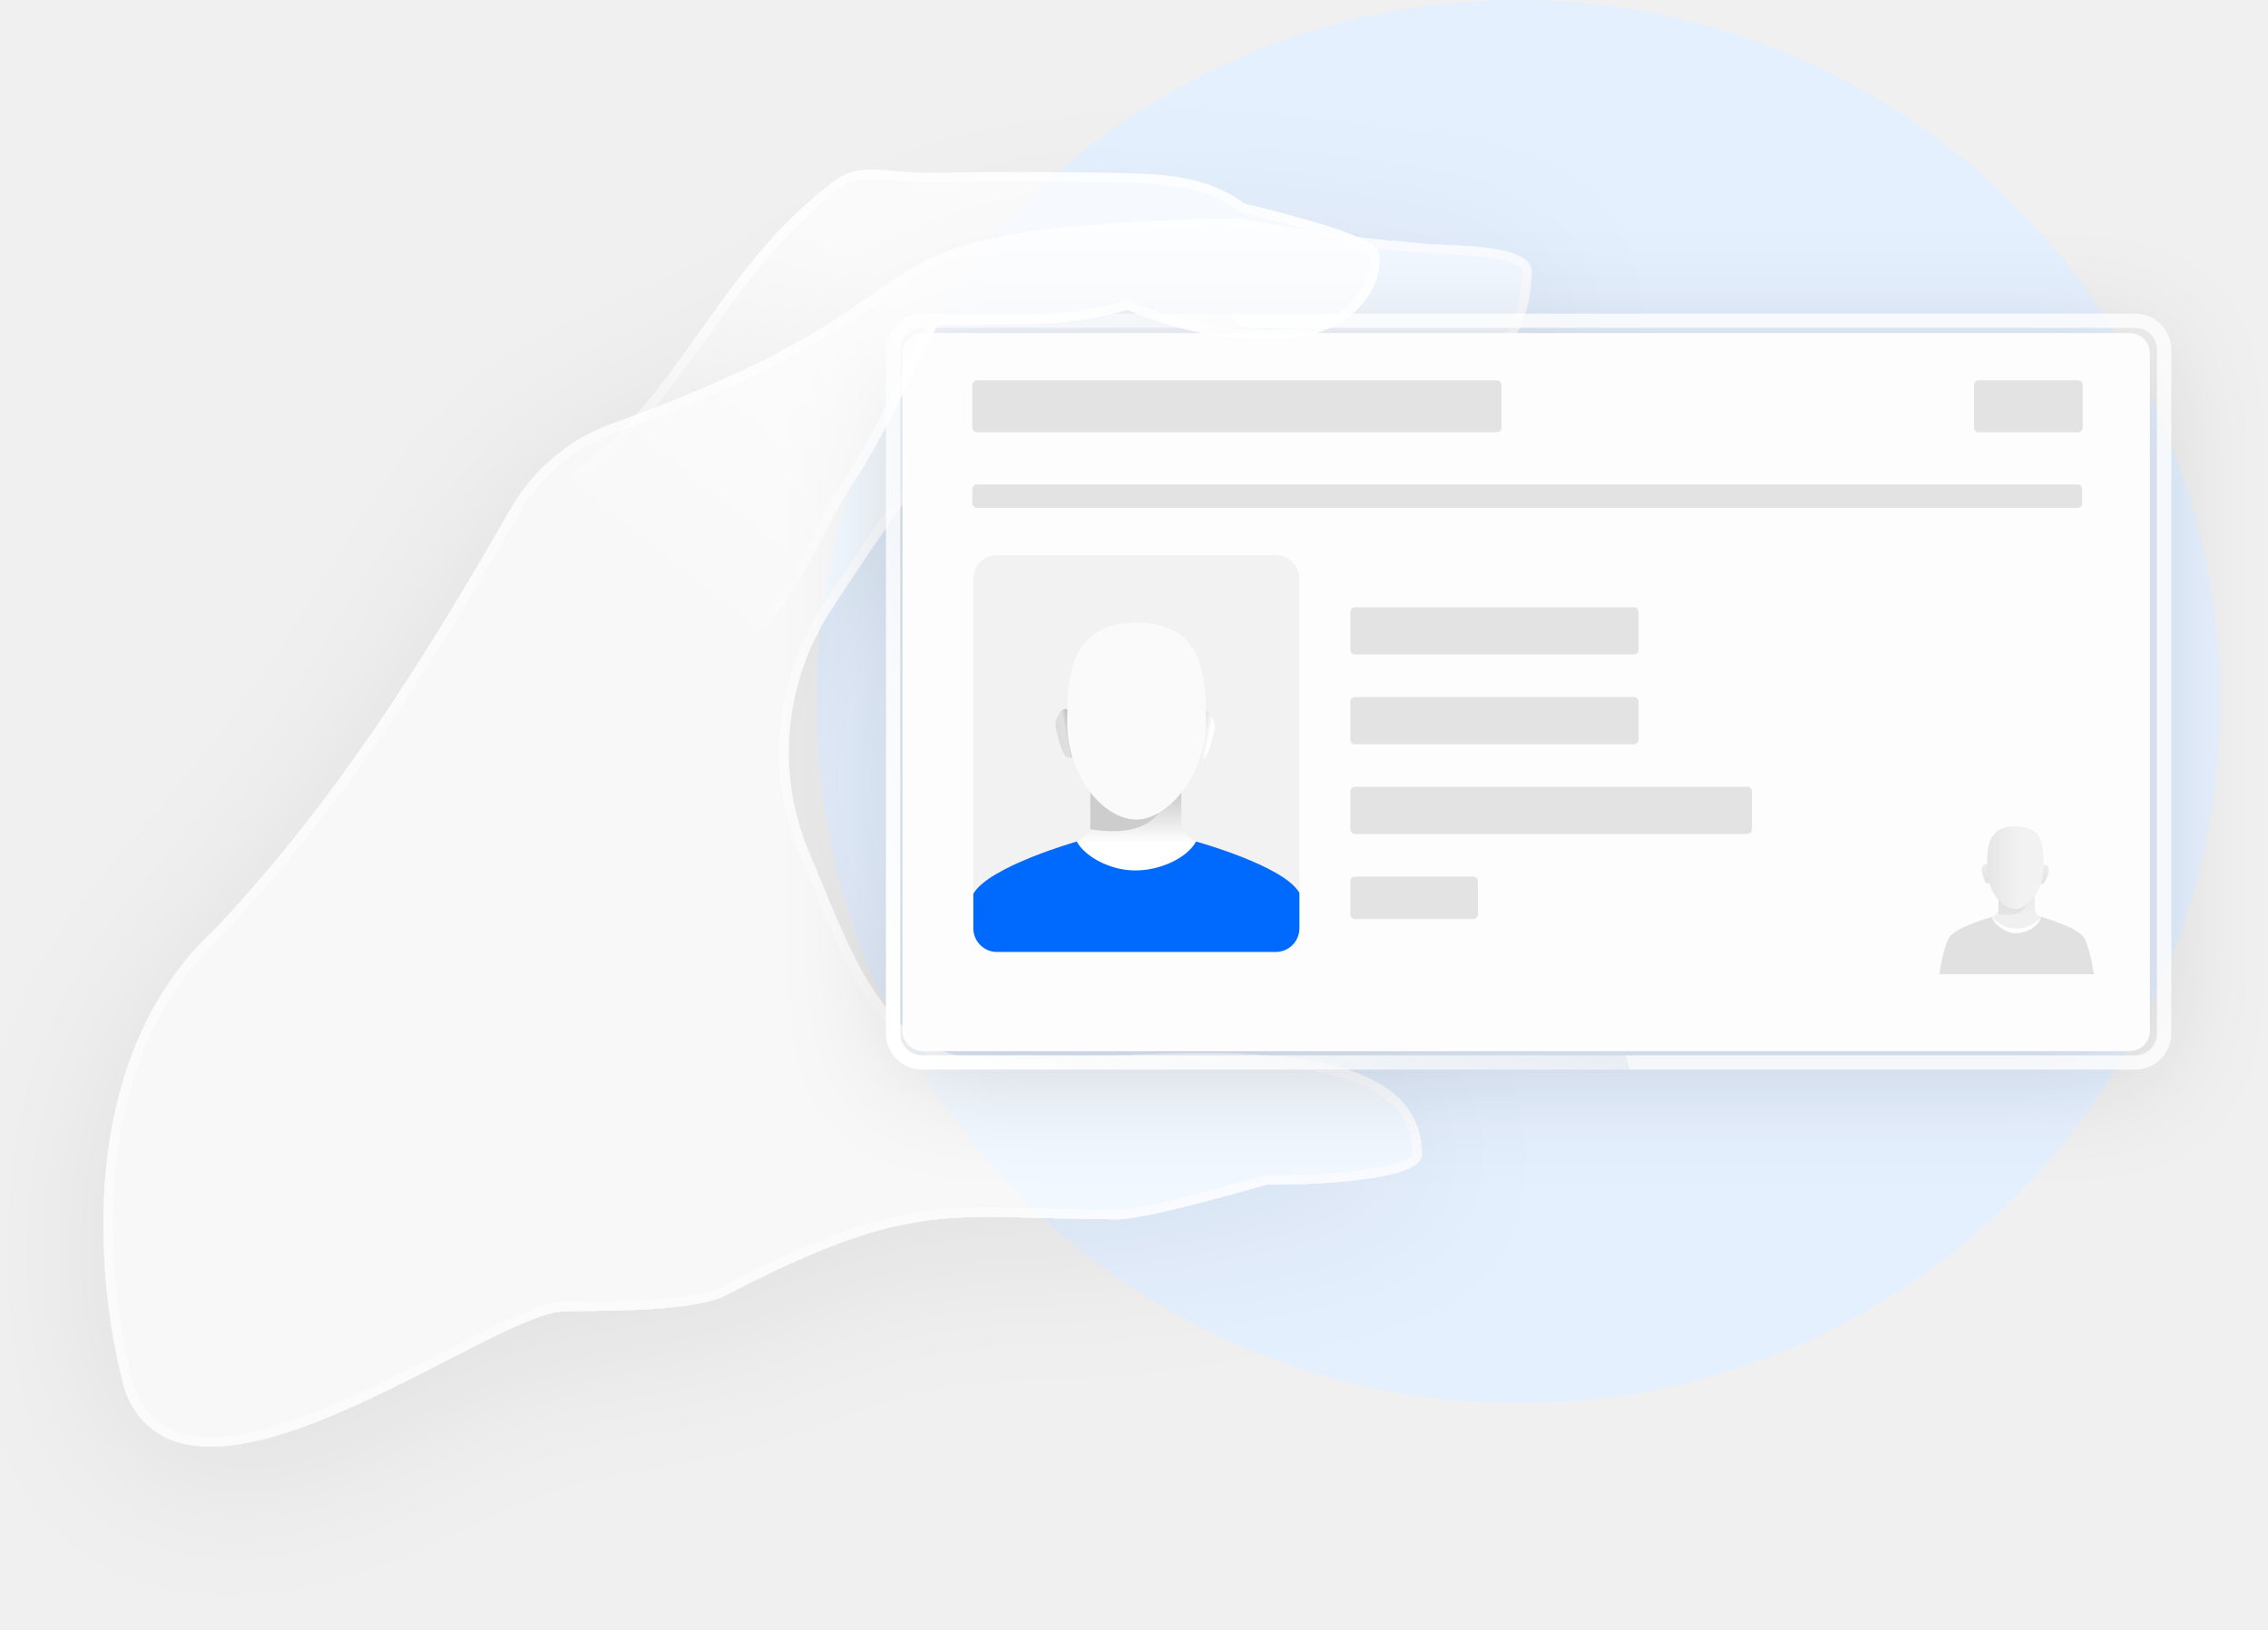
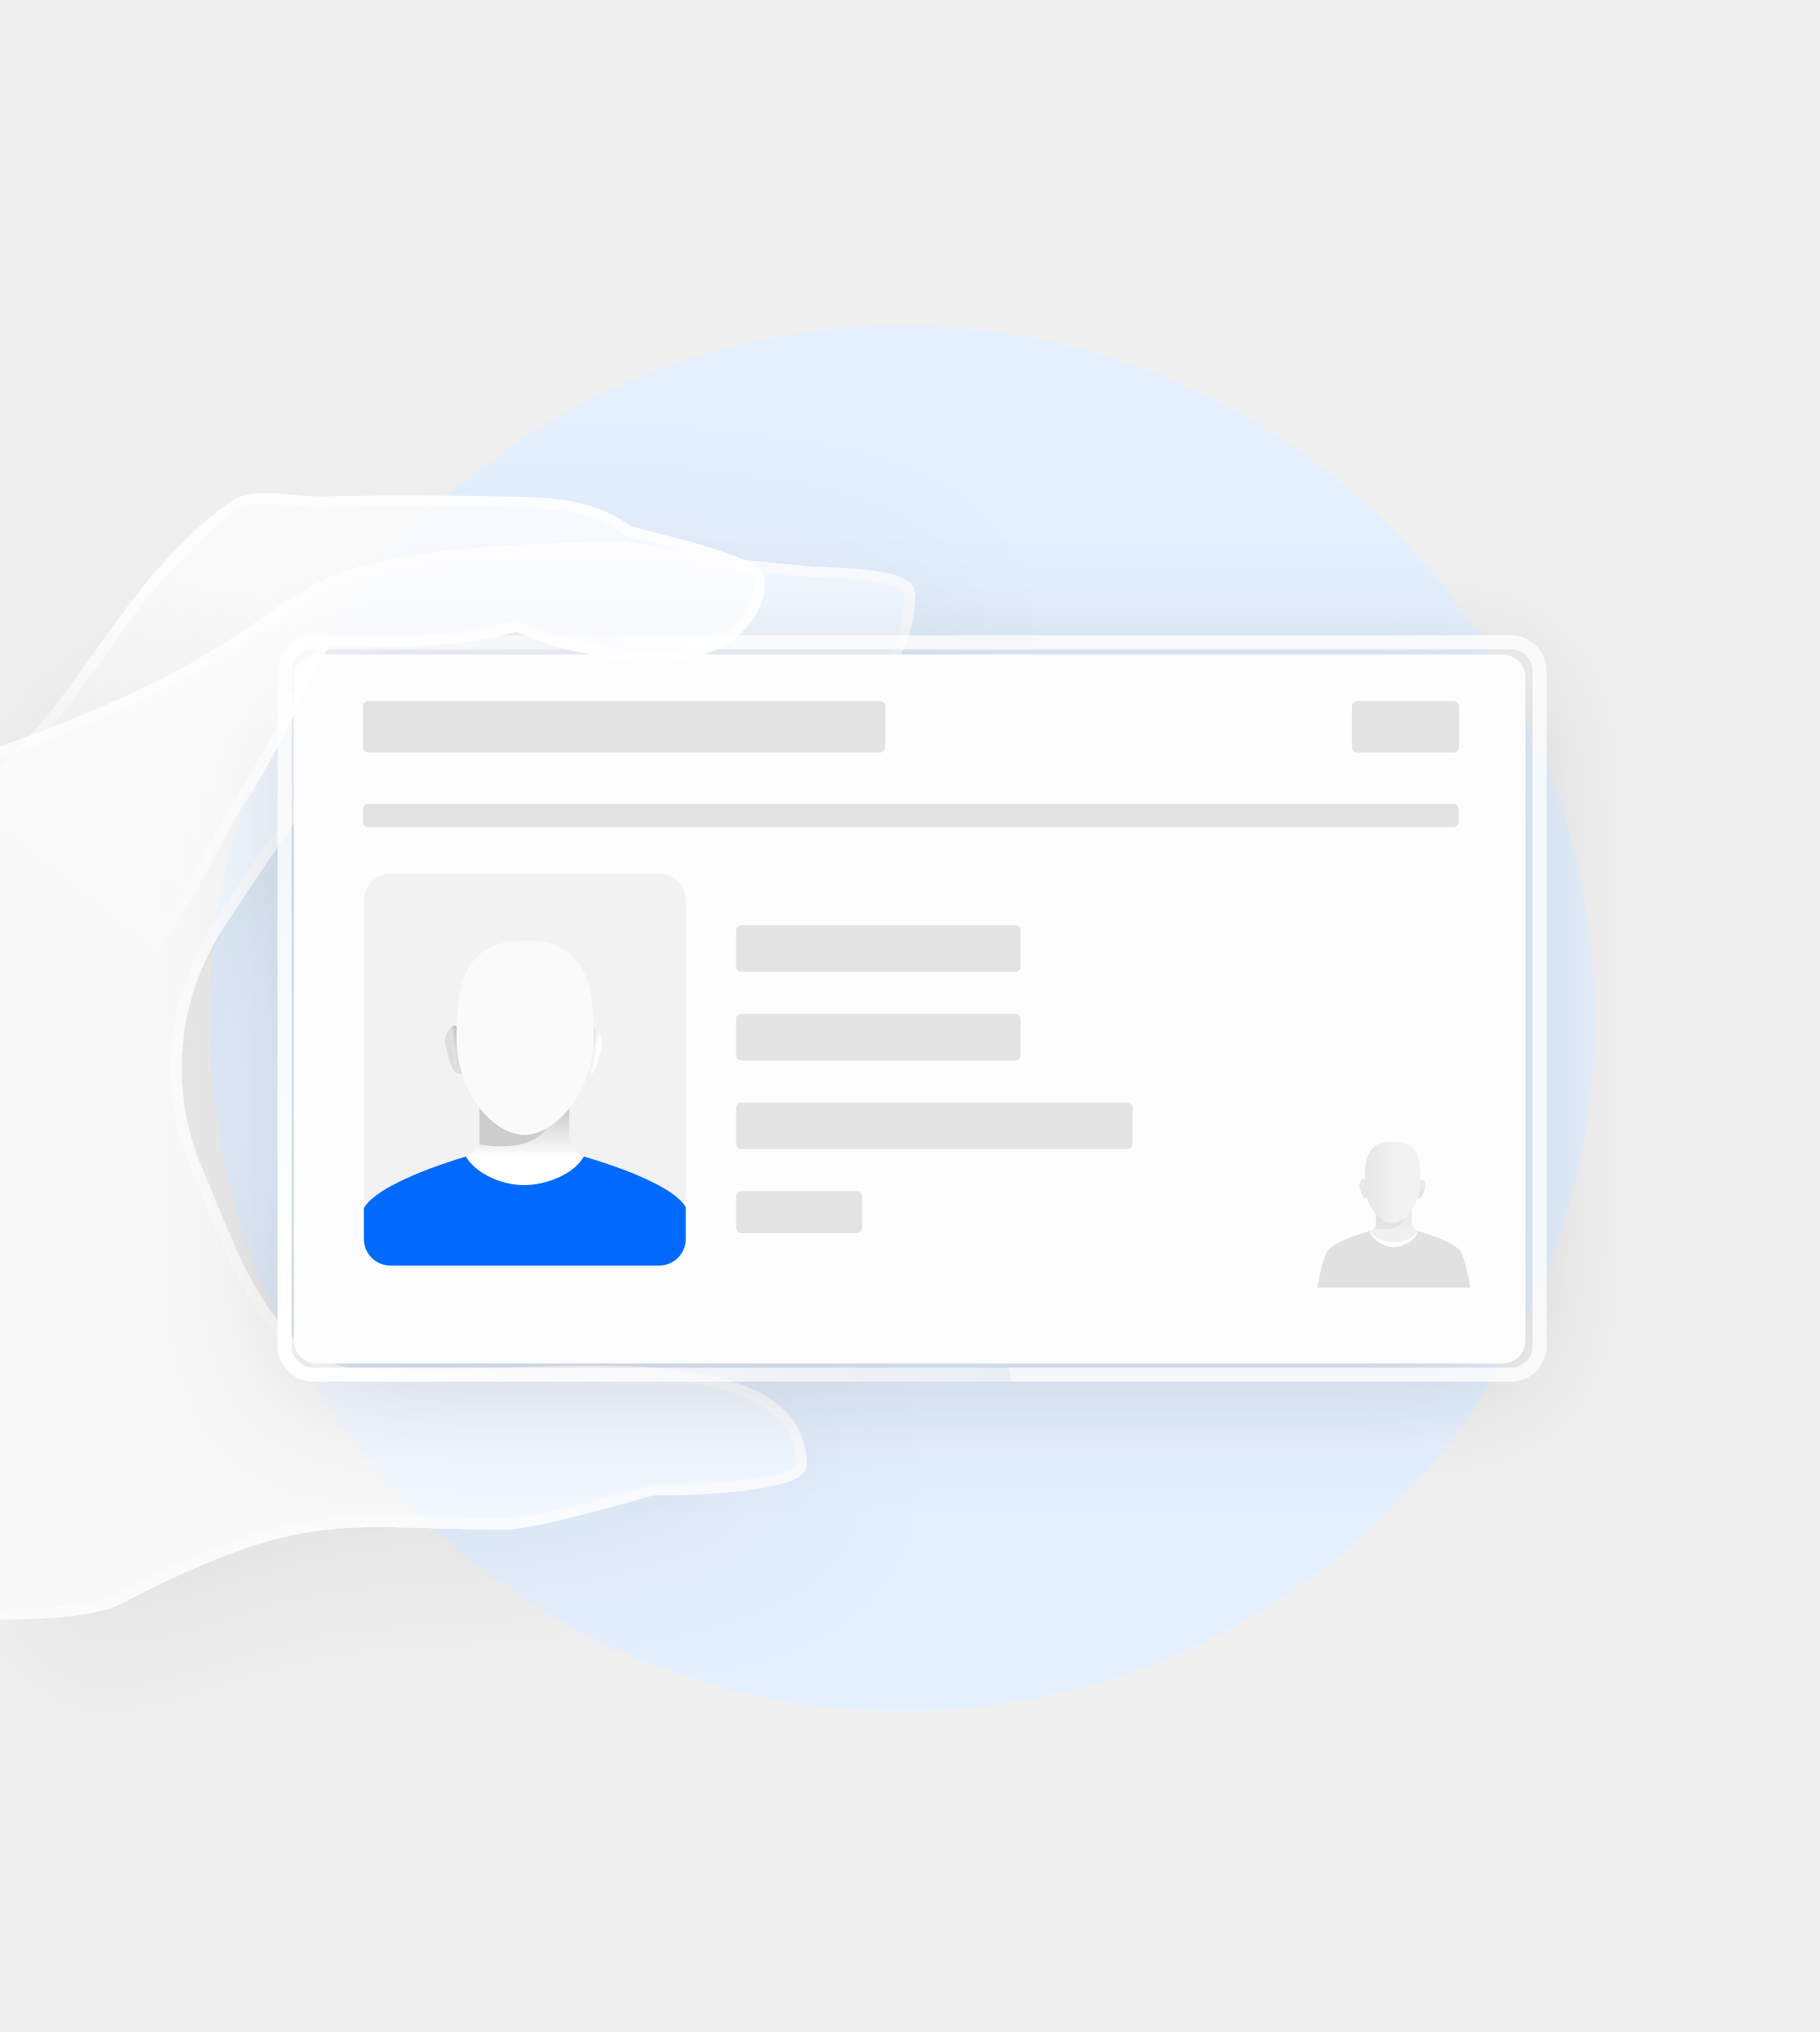
- <svg xmlns="http://www.w3.org/2000/svg" width="480" height="345" viewBox="0 0 480 345" fill="none">
-   <ellipse cx="321.34" cy="148.5" rx="148.5" ry="148.5" fill="#E5F0FF" />
-   <g filter="url(#filter0_d_9136_998)">
-     <path d="M324.161 57.629C324.351 51.571 307.885 52.157 301.373 51.593C277.016 49.484 275.682 48.324 261.845 46.215C169.039 48.258 211.442 60.264 129.594 89.681C120.49 92.955 112.872 99.393 108.059 107.78C90.26 138.831 71.376 169.126 45.996 196.192C13.085 226.319 21.875 278.413 26.636 294.806C40.187 327.768 102.454 278.834 118.861 277.596C128.157 277.259 144.181 277.847 152.847 274.529C193.924 253.067 201.044 258.07 236.409 258.07C243.199 258.07 267.906 250.745 267.906 250.745C284.138 250.76 300.919 249.126 300.919 244.402C300.919 212.429 228.93 226.243 208.838 224.105C186.907 224.28 179.806 200.587 171.273 180.597C164.051 163.691 165.911 144.288 175.975 128.905C184.399 116.036 193.006 103.202 204.799 88.567C233.212 62.11 322.557 109.086 324.161 57.614V57.629Z" fill="white" fill-opacity="0.5" />
-     <path d="M261.781 47.217C275.474 49.308 276.939 50.481 301.287 52.59C302.94 52.733 305.234 52.804 307.659 52.922C310.11 53.041 312.736 53.208 315.143 53.542C317.568 53.879 319.681 54.373 321.15 55.105C322.611 55.832 323.184 56.648 323.161 57.583C322.965 63.869 321.434 68.559 318.925 72.054C316.417 75.546 312.869 77.932 308.491 79.504C299.673 82.67 287.671 82.477 274.609 81.475C261.641 80.479 247.654 78.686 235.2 78.808C222.76 78.929 211.512 80.949 204.117 87.835L204.065 87.884L204.021 87.939C193.674 100.779 185.774 112.235 178.314 123.525L175.139 128.357C165.055 143.77 163.059 163.154 170.016 180.181L170.354 180.99C174.582 190.897 178.548 201.965 184.198 210.466C189.883 219.019 197.402 225.178 208.797 225.104C213.926 225.639 222.267 225.171 231.754 224.681C241.333 224.186 252.171 223.661 262.373 224.064C272.597 224.468 282.062 225.801 288.94 228.951C292.368 230.521 295.105 232.521 296.985 235.036C298.856 237.539 299.919 240.607 299.919 244.401C299.919 244.664 299.811 244.968 299.454 245.329C299.084 245.703 298.489 246.094 297.635 246.476C295.928 247.239 293.425 247.869 290.341 248.363C284.193 249.348 276 249.752 267.906 249.745H267.761L267.621 249.786H267.62C267.619 249.786 267.618 249.787 267.617 249.787C267.614 249.788 267.61 249.789 267.604 249.791C267.593 249.794 267.575 249.8 267.552 249.807C267.505 249.82 267.436 249.841 267.345 249.868C267.163 249.922 266.895 250 266.552 250.1C265.865 250.299 264.875 250.585 263.666 250.928C261.248 251.613 257.955 252.526 254.451 253.439C250.946 254.353 247.238 255.264 243.989 255.946C240.711 256.634 237.989 257.07 236.409 257.07C227.581 257.07 220.541 256.758 214.23 256.624C207.934 256.49 202.386 256.533 196.645 257.259C185.149 258.711 172.988 262.88 152.441 273.611C148.273 275.195 142.265 275.873 136.041 276.182C129.753 276.493 123.584 276.424 118.825 276.597L118.786 276.599C116.56 276.767 113.663 277.725 110.354 279.121C107.02 280.528 103.161 282.427 98.981 284.551C90.599 288.811 80.9 293.989 71.284 298.106C61.65 302.231 52.242 305.225 44.459 305.197C40.584 305.184 37.167 304.42 34.33 302.723C31.517 301.039 29.202 298.393 27.581 294.475C25.226 286.342 21.878 269.373 23.186 250.719C24.498 232.025 30.474 211.757 46.671 196.93L46.699 196.903L46.725 196.876C72.188 169.723 91.118 139.343 108.926 108.277L108.927 108.278C113.476 100.35 120.592 94.209 129.104 90.93L129.933 90.622C150.443 83.251 163.197 76.959 172.245 71.628C176.767 68.963 180.355 66.543 183.507 64.361C186.668 62.173 189.357 60.25 192.136 58.534C203.106 51.761 215.447 48.241 261.781 47.217Z" stroke="white" stroke-opacity="0.5" stroke-width="2" />
-   </g>
-   <g filter="url(#filter1_d_9136_998)">
-     <path d="M191 74.812C191 72.431 192.931 70.5 195.312 70.5L450.688 70.5C453.069 70.5 455 72.431 455 74.812V218.188C455 220.569 453.069 222.5 450.688 222.5L195.312 222.5C192.931 222.5 191 220.569 191 218.188V74.812Z" fill="white" />
-     <path d="M191 74.812C191 72.431 192.931 70.5 195.312 70.5L450.688 70.5C453.069 70.5 455 72.431 455 74.812V218.188C455 220.569 453.069 222.5 450.688 222.5L195.312 222.5C192.931 222.5 191 220.569 191 218.188V74.812Z" fill="black" fill-opacity="0.01" />
-   </g>
-   <path opacity="0.5" fill-rule="evenodd" clip-rule="evenodd" d="M205.786 103.535C205.786 102.983 206.234 102.536 206.786 102.536L439.673 102.536C440.226 102.536 440.673 102.984 440.673 103.536V106.507C440.673 107.06 440.226 107.507 439.673 107.507L206.784 107.507C206.231 107.507 205.783 107.059 205.784 106.507L205.786 103.535Z" fill="#C9C9C9" />
-   <rect opacity="0.5" x="285.783" y="128.536" width="61" height="10" rx="1" fill="#C9C9C9" />
-   <rect opacity="0.5" x="285.783" y="147.536" width="61" height="10" rx="1" fill="#C9C9C9" />
-   <rect opacity="0.5" x="285.783" y="166.536" width="85" height="10" rx="1" fill="#C9C9C9" />
-   <rect opacity="0.5" x="285.783" y="185.536" width="27" height="9" rx="1" fill="#C9C9C9" />
-   <rect opacity="0.5" x="205.783" y="80.5" width="112" height="11" rx="1" fill="#C9C9C9" />
-   <rect opacity="0.5" x="417.783" y="80.5" width="23" height="11" rx="1" fill="#C9C9C9" />
-   <g opacity="0.5">
-     <path d="M422.936 192.217V192.269C422.922 193.363 422 194.187 420.171 194.738C422.375 196.339 424.579 197.62 426.783 197.62C428.987 197.62 431.191 196.339 433.395 194.738C431.578 194.186 430.656 193.362 430.63 192.265C430.63 191.849 430.631 187.794 430.633 187.378C430.764 187.396 430.753 187.384 430.633 187.351C430.637 185.98 430.643 187.775 430.651 185.901C430.659 184.027 422.809 182.351 422.924 187.496C422.926 188.021 422.929 191.623 422.936 192.217Z" fill="url(#paint0_linear_9136_998)" />
-     <path d="M422.982 190.241C426.209 189.906 429.098 191.095 429.098 191.095C429.098 191.095 428.644 194.407 422.982 193.487V190.241Z" fill="black" fill-opacity="0.1" />
-     <path d="M419.677 183.277C420.079 182.554 420.626 183.024 420.849 183.35L421.248 186.494C421.247 186.768 421.088 186.948 420.661 187.016C420.127 187.102 419.725 185.654 419.584 185.113C419.442 184.572 419.175 184.181 419.677 183.277Z" fill="url(#paint1_linear_9136_998)" />
-     <path d="M433.412 183.509C433.072 182.755 432.488 183.177 432.239 183.483L431.575 186.582C431.553 186.855 431.696 187.048 432.115 187.152C432.64 187.282 433.163 185.873 433.35 185.346C433.536 184.819 433.836 184.453 433.412 183.509Z" fill="url(#paint2_linear_9136_998)" />
-     <path d="M441.102 198.538C442.4 200.86 443.148 206.218 443.148 206.218H410.42C410.42 206.218 411.168 200.86 412.466 198.538C413.764 196.215 421.674 194.061 421.674 194.061C422.374 195.327 424.431 196.482 426.536 196.533C428.82 196.589 431.162 195.434 431.89 194.061C431.89 194.061 439.804 196.215 441.102 198.538Z" fill="white" />
-     <path d="M441.102 198.538C442.4 200.86 443.148 206.218 443.148 206.218H410.42C410.42 206.218 411.168 200.86 412.466 198.538C413.764 196.215 421.674 194.061 421.674 194.061C421.674 195.469 424.402 197.499 426.536 197.535C429.511 197.535 431.89 195.469 431.89 194.061C431.89 194.061 439.804 196.215 441.102 198.538Z" fill="#C6C6C6" />
-     <path d="M432.464 183.736C432.464 188.522 429.115 192.403 426.501 192.403C423.642 192.403 420.538 188.522 420.538 183.736C420.538 179.471 420.633 174.848 426.501 174.914C432.775 174.914 432.464 179.372 432.464 183.736Z" fill="url(#paint3_linear_9136_998)" />
-   </g>
-   <rect x="206" y="117.5" width="69" height="84" rx="5" fill="#F2F2F2" />
-   <path d="M230.999 173.566V173.694C230.963 176.4 228.685 178.436 224.164 179.799C229.612 183.757 235.06 186.923 240.508 186.923C245.956 186.923 251.405 183.757 256.853 179.799C252.362 178.434 250.084 176.396 250.018 173.685C250.018 172.656 250.021 162.632 250.026 161.603C250.351 161.649 250.323 161.62 250.026 161.537C250.035 158.148 250.05 162.585 250.07 157.953C250.09 153.32 230.684 149.176 230.969 161.895C230.973 163.192 230.98 172.097 230.999 173.566Z" fill="url(#paint4_linear_9136_998)" />
-   <path d="M275 189C275 191.453 275 194.205 275 196.501C275 199.262 272.761 201.5 270 201.5H211C208.239 201.5 206 199.262 206 196.501C206 194.319 206 191.693 206 189.195C209.209 183.455 227.876 178.13 227.876 178.13C229.608 181.259 234.692 184.113 239.896 184.241C245.544 184.379 251.332 181.524 253.133 178.128C253.133 178.128 271.791 183.257 275 189Z" fill="#006AFF" />
-   <path d="M230.744 167.351C238.72 166.523 246.23 169.976 246.23 169.976C246.23 169.976 244.741 177.796 230.744 175.523V167.351Z" fill="#CDCDCD" />
-   <path d="M224.203 150.988C225.266 149.214 226.593 150.434 227.123 151.266L227.864 159.154C227.838 159.84 227.427 160.276 226.354 160.412C225.014 160.581 224.128 156.93 223.819 155.567C223.51 154.204 222.874 153.205 224.203 150.988Z" fill="url(#paint5_linear_9136_998)" />
-   <path d="M256.31 151.439C255.264 149.655 253.926 150.863 253.388 151.689L252.572 159.57C252.592 160.256 252.999 160.696 254.07 160.842C255.409 161.025 256.329 157.382 256.651 156.021C256.973 154.661 257.619 153.669 256.31 151.439Z" fill="url(#paint6_linear_9136_998)" />
-   <path d="M255.254 152.826C255.254 164.233 246.996 173.48 240.55 173.48C233.501 173.48 225.846 164.233 225.846 152.826C225.846 142.662 226.657 131.802 240.55 131.802C254.443 131.802 255.254 142.427 255.254 152.826Z" fill="#FAFAFA" />
-   <g clip-path="url(#paint7_diamond_9136_998_clip_path)" data-figma-skip-parse="true">
-     <g transform="matrix(0.13896 -0.068623 0.336955 0.67183 184.558 215.015)">
-       <rect x="0" y="0" width="2041.82" height="180.909" fill="url(#paint7_diamond_9136_998)" opacity="1" shape-rendering="crispEdges" />
-       <rect x="0" y="0" width="2041.82" height="180.909" transform="scale(1 -1)" fill="url(#paint7_diamond_9136_998)" opacity="1" shape-rendering="crispEdges" />
-       <rect x="0" y="0" width="2041.82" height="180.909" transform="scale(-1 1)" fill="url(#paint7_diamond_9136_998)" opacity="1" shape-rendering="crispEdges" />
-       <rect x="0" y="0" width="2041.82" height="180.909" transform="scale(-1)" fill="url(#paint7_diamond_9136_998)" opacity="1" shape-rendering="crispEdges" />
+ <svg xmlns="http://www.w3.org/2000/svg" width="342" height="382" viewBox="0 0 342 382" fill="none">
+   <g clip-path="url(#clip0_30441_21295)">
+     <g clip-path="url(#clip1_30441_21295)">
+       <ellipse cx="169.544" cy="191.438" rx="130.223" ry="130.223" fill="#E5F0FF" />
+       <g filter="url(#filter0_d_30441_21295)">
+         <path d="M172.018 111.752C172.185 106.439 157.745 106.953 152.035 106.459C130.676 104.609 129.506 103.592 117.372 101.742C35.988 103.534 73.173 114.062 1.398 139.858C-6.586 142.73 -13.266 148.376 -17.486 155.73C-33.095 182.959 -49.654 209.526 -71.911 233.26C-100.772 259.679 -93.063 305.362 -88.888 319.738C-77.005 348.643 -22.402 305.731 -8.014 304.646C0.138 304.35 14.19 304.866 21.789 301.956C57.811 283.136 64.054 287.523 95.066 287.523C101.021 287.523 122.687 281.099 122.687 281.099C136.921 281.112 151.637 279.68 151.637 275.537C151.637 247.499 88.508 259.613 70.889 257.738C51.657 257.892 45.43 237.114 37.947 219.585C31.614 204.76 33.245 187.744 42.071 174.255C49.458 162.97 57.005 151.716 67.347 138.882C92.263 115.681 170.611 156.876 172.018 111.739V111.752Z" fill="white" fill-opacity="0.5" />
+         <path d="M117.308 102.744C129.298 104.576 130.599 105.606 151.949 107.455C153.402 107.581 155.419 107.643 157.542 107.746C159.69 107.85 161.988 107.997 164.093 108.289C166.217 108.584 168.053 109.016 169.323 109.648C170.586 110.277 171.037 110.958 171.019 111.708C170.847 117.202 169.509 121.289 167.326 124.329C165.144 127.367 162.057 129.446 158.235 130.818C150.531 133.584 140.031 133.419 128.575 132.539C117.213 131.667 104.934 130.094 94.006 130.2C83.091 130.307 73.186 132.079 66.665 138.15L66.613 138.199L66.568 138.255C57.492 149.519 50.562 159.568 44.02 169.47L41.234 173.708C32.229 187.471 30.56 204.839 37.027 219.978C40.731 228.654 44.216 238.379 49.18 245.847C54.175 253.363 60.798 258.796 70.837 258.737C75.347 259.208 82.675 258.796 90.99 258.366C99.391 257.932 108.89 257.472 117.83 257.825C126.792 258.179 135.072 259.349 141.081 262.101C144.074 263.471 146.456 265.213 148.089 267.397C149.712 269.569 150.637 272.234 150.637 275.537C150.637 275.727 150.561 275.964 150.265 276.264C149.955 276.577 149.448 276.911 148.707 277.243C147.225 277.906 145.042 278.457 142.342 278.89C136.96 279.752 129.783 280.106 122.688 280.1H122.542L122.402 280.141H122.401C122.401 280.141 122.4 280.141 122.398 280.142C122.396 280.142 122.392 280.144 122.388 280.146C122.377 280.149 122.361 280.153 122.341 280.159C122.3 280.171 122.239 280.189 122.16 280.212C122.001 280.259 121.766 280.327 121.465 280.415C120.863 280.59 119.995 280.84 118.936 281.141C116.816 281.742 113.929 282.543 110.857 283.344C107.784 284.145 104.535 284.943 101.688 285.54C98.813 286.144 96.438 286.522 95.066 286.522C87.326 286.522 81.157 286.25 75.62 286.132C70.097 286.014 65.225 286.052 60.181 286.689C50.08 287.966 39.402 291.629 21.382 301.04C17.747 302.419 12.499 303.012 7.045 303.282C1.527 303.556 -3.863 303.495 -8.05 303.646L-8.089 303.648C-10.062 303.797 -12.619 304.645 -15.521 305.87C-18.45 307.106 -21.837 308.772 -25.502 310.635C-32.856 314.372 -41.356 318.91 -49.784 322.519C-58.23 326.134 -66.459 328.751 -73.258 328.727C-76.64 328.715 -79.615 328.048 -82.078 326.574C-84.518 325.114 -86.531 322.817 -87.943 319.406C-90.006 312.282 -92.936 297.421 -91.79 281.085C-90.641 264.71 -85.409 246.972 -71.236 233.998L-71.208 233.972L-71.182 233.944C-48.842 210.122 -32.237 183.471 -16.62 156.228L-16.619 156.229C-12.516 149.077 -6.022 143.59 1.736 140.8C19.728 134.334 30.92 128.814 38.862 124.134C42.832 121.795 45.98 119.671 48.745 117.757C51.52 115.836 53.874 114.152 56.307 112.649C65.895 106.73 76.685 103.643 117.308 102.744Z" stroke="white" stroke-opacity="0.5" stroke-width="2" />
+       </g>
+       <g filter="url(#filter1_d_30441_21295)">
+         <path d="M55.246 127.351C55.246 124.969 57.177 123.038 59.559 123.038L282.441 123.038C284.823 123.038 286.754 124.969 286.754 127.351V252.018C286.754 254.4 284.823 256.331 282.441 256.331H59.559C57.177 256.331 55.246 254.4 55.246 252.018L55.246 127.351Z" fill="white" />
+         <path d="M55.246 127.351C55.246 124.969 57.177 123.038 59.559 123.038L282.441 123.038C284.823 123.038 286.754 124.969 286.754 127.351V252.018C286.754 254.4 284.823 256.331 282.441 256.331H59.559C57.177 256.331 55.246 254.4 55.246 252.018L55.246 127.351Z" fill="black" fill-opacity="0.01" />
+       </g>
+       <path opacity="0.5" fill-rule="evenodd" clip-rule="evenodd" d="M68.212 152.131C68.213 151.579 68.66 151.132 69.212 151.132H273.19C273.743 151.132 274.19 151.579 274.19 152.132V154.491C274.19 155.043 273.743 155.491 273.19 155.491H69.211C68.658 155.491 68.21 155.043 68.211 154.49L68.212 152.131Z" fill="#C9C9C9" />
+       <rect opacity="0.5" x="138.363" y="173.932" width="53.492" height="8.769" rx="1" fill="#C9C9C9" />
+       <rect opacity="0.5" x="138.363" y="190.593" width="53.492" height="8.769" rx="1" fill="#C9C9C9" />
+       <rect opacity="0.5" x="138.363" y="207.255" width="74.538" height="8.769" rx="1" fill="#C9C9C9" />
+       <rect opacity="0.5" x="138.363" y="223.916" width="23.677" height="7.892" rx="1" fill="#C9C9C9" />
+       <rect opacity="0.5" x="68.21" y="131.808" width="98.215" height="9.646" rx="1" fill="#C9C9C9" />
+       <rect opacity="0.5" x="254.118" y="131.808" width="20.169" height="9.646" rx="1" fill="#C9C9C9" />
+       <g opacity="0.5">
+         <path d="M258.636 229.775V229.82C258.624 230.78 257.816 231.502 256.212 231.986C258.144 233.39 260.077 234.513 262.01 234.513C263.942 234.513 265.875 233.39 267.808 231.986C266.215 231.502 265.406 230.779 265.383 229.817C265.383 229.452 265.384 225.896 265.386 225.531C265.501 225.547 265.491 225.537 265.386 225.508C265.389 224.305 265.394 225.879 265.401 224.236C265.409 222.593 258.525 221.123 258.626 225.635C258.627 226.095 258.63 229.254 258.636 229.775Z" fill="url(#paint0_linear_30441_21295)" />
+         <path d="M258.677 228.042C261.506 227.748 264.04 228.791 264.04 228.791C264.04 228.791 263.642 231.695 258.677 230.889V228.042Z" fill="black" fill-opacity="0.1" />
+         <path d="M255.778 221.935C256.131 221.301 256.61 221.713 256.806 221.999L257.156 224.756C257.155 224.997 257.016 225.154 256.641 225.214C256.173 225.289 255.82 224.019 255.696 223.545C255.573 223.07 255.338 222.728 255.778 221.935Z" fill="url(#paint1_linear_30441_21295)" />
+         <path d="M267.823 222.139C267.525 221.477 267.013 221.848 266.794 222.116L266.212 224.833C266.193 225.073 266.318 225.242 266.686 225.333C267.146 225.447 267.605 224.212 267.768 223.75C267.932 223.288 268.195 222.966 267.823 222.139Z" fill="url(#paint2_linear_30441_21295)" />
+         <path d="M274.567 235.317C275.705 237.354 276.36 242.052 276.36 242.052H247.661C247.661 242.052 248.317 237.354 249.455 235.317C250.593 233.281 257.529 231.392 257.529 231.392C258.144 232.502 259.947 233.514 261.793 233.56C263.797 233.609 265.85 232.596 266.489 231.391C266.489 231.391 273.428 233.28 274.567 235.317Z" fill="white" />
+         <path d="M274.567 235.317C275.705 237.354 276.36 242.052 276.36 242.052H247.661C247.661 242.052 248.317 237.354 249.455 235.317C250.593 233.281 257.529 231.392 257.529 231.392C257.529 232.627 259.922 234.407 261.793 234.438C264.402 234.438 266.489 232.627 266.489 231.391C266.489 231.391 273.428 233.28 274.567 235.317Z" fill="#C6C6C6" />
+         <path d="M266.992 222.337C266.992 226.535 264.055 229.937 261.763 229.937C259.255 229.937 256.533 226.535 256.533 222.337C256.533 218.597 256.617 214.544 261.763 214.601C267.264 214.601 266.992 218.511 266.992 222.337Z" fill="url(#paint3_linear_30441_21295)" />
+       </g>
+       <rect x="68.4" y="164.254" width="60.508" height="73.662" rx="5" fill="#F2F2F2" />
+       <path d="M90.322 213.419V213.531C90.291 215.905 88.293 217.689 84.328 218.885C89.106 222.356 93.883 225.132 98.661 225.132C103.439 225.132 108.216 222.356 112.994 218.885C109.056 217.688 107.058 215.901 107 213.523C107 212.621 107.003 203.831 107.008 202.928C107.292 202.969 107.268 202.943 107.008 202.871C107.015 199.898 107.028 203.789 107.046 199.727C107.064 195.665 90.046 192.031 90.296 203.185C90.299 204.322 90.306 212.131 90.322 213.419Z" fill="url(#paint4_linear_30441_21295)" />
+       <path d="M128.908 226.953C128.908 228.889 128.908 231.038 128.908 232.915C128.908 235.677 126.669 237.915 123.908 237.915H73.4C70.639 237.915 68.4 235.677 68.4 232.916C68.4 231.135 68.4 229.085 68.4 227.125C71.214 222.091 87.584 217.421 87.584 217.421C89.103 220.165 93.561 222.668 98.125 222.78C103.077 222.901 108.153 220.398 109.732 217.42C109.732 217.42 126.093 221.918 128.908 226.953Z" fill="#006AFF" />
+       <path d="M90.099 207.969C97.093 207.243 103.679 210.271 103.679 210.271C103.679 210.271 102.373 217.129 90.099 215.136V207.969Z" fill="#CDCDCD" />
+       <path d="M84.362 193.62C85.295 192.064 86.459 193.134 86.924 193.863L87.573 200.78C87.55 201.382 87.19 201.765 86.249 201.884C85.073 202.033 84.297 198.83 84.026 197.635C83.755 196.44 83.197 195.564 84.362 193.62Z" fill="url(#paint5_linear_30441_21295)" />
+       <path d="M112.518 194.016C111.6 192.451 110.427 193.51 109.955 194.235L109.24 201.146C109.257 201.748 109.614 202.134 110.553 202.262C111.728 202.421 112.535 199.227 112.817 198.034C113.099 196.841 113.665 195.971 112.518 194.016Z" fill="url(#paint6_linear_30441_21295)" />
+       <path d="M111.592 195.231C111.592 205.235 104.35 213.344 98.698 213.344C92.516 213.344 85.804 205.235 85.804 195.231C85.804 186.319 86.515 176.795 98.698 176.795C110.881 176.795 111.592 186.113 111.592 195.231Z" fill="#FAFAFA" />
+       <g clip-path="url(#paint7_diamond_30441_21295_clip_path)" data-figma-skip-parse="true">
+         <g transform="matrix(0.121857 -0.0601771 0.295483 0.589143 49.5976 249.767)">
+           <rect x="0" y="0" width="2045.46" height="181.659" fill="url(#paint7_diamond_30441_21295)" opacity="1" shape-rendering="crispEdges" />
+           <rect x="0" y="0" width="2045.46" height="181.659" transform="scale(1 -1)" fill="url(#paint7_diamond_30441_21295)" opacity="1" shape-rendering="crispEdges" />
+           <rect x="0" y="0" width="2045.46" height="181.659" transform="scale(-1 1)" fill="url(#paint7_diamond_30441_21295)" opacity="1" shape-rendering="crispEdges" />
+           <rect x="0" y="0" width="2045.46" height="181.659" transform="scale(-1)" fill="url(#paint7_diamond_30441_21295)" opacity="1" shape-rendering="crispEdges" />
+         </g>
+       </g>
+       <path d="M288.086 126.122H290.716V253.058H288.086V126.122ZM284.031 122.067H58.879C56.64 122.067 54.824 123.883 54.824 126.122L54.824 253.058C54.824 255.298 56.64 257.113 58.879 257.113H284.031C286.27 257.113 288.086 255.298 288.086 253.058H290.716L290.708 253.403C290.534 256.821 287.793 259.562 284.375 259.736L284.031 259.744H58.879C55.302 259.744 52.381 256.935 52.202 253.403L52.193 253.058L52.193 126.122L52.202 125.778C52.381 122.245 55.302 119.436 58.879 119.436H284.031L284.375 119.445C287.793 119.618 290.534 122.359 290.708 125.778L290.716 126.122H288.086C288.086 123.883 286.27 122.067 284.031 122.067Z" data-figma-gradient-fill="{&quot;type&quot;:&quot;GRADIENT_DIAMOND&quot;,&quot;stops&quot;:[{&quot;color&quot;:{&quot;r&quot;:1.0,&quot;g&quot;:1.0,&quot;b&quot;:1.0,&quot;a&quot;:1.0},&quot;position&quot;:0.0},{&quot;color&quot;:{&quot;r&quot;:1.0,&quot;g&quot;:1.0,&quot;b&quot;:1.0,&quot;a&quot;:0.0},&quot;position&quot;:1.0},{&quot;color&quot;:{&quot;r&quot;:1.0,&quot;g&quot;:1.0,&quot;b&quot;:1.0,&quot;a&quot;:0.54000002145767212},&quot;position&quot;:1.0}],&quot;stopsVar&quot;:[],&quot;transform&quot;:{&quot;m00&quot;:243.71476745605469,&quot;m01&quot;:590.96636962890625,&quot;m02&quot;:-367.74304199218750,&quot;m10&quot;:-120.35410308837891,&quot;m11&quot;:1178.2864990234375,&quot;m12&quot;:-279.19915771484375},&quot;opacity&quot;:1.0,&quot;blendMode&quot;:&quot;NORMAL&quot;,&quot;visible&quot;:true}" />
+       <path d="M288.086 126.122H290.716V253.058H288.086V126.122ZM284.031 122.067H58.879C56.64 122.067 54.824 123.883 54.824 126.122L54.824 253.058C54.824 255.298 56.64 257.113 58.879 257.113H284.031C286.27 257.113 288.086 255.298 288.086 253.058H290.716L290.708 253.403C290.534 256.821 287.793 259.562 284.375 259.736L284.031 259.744H58.879C55.302 259.744 52.381 256.935 52.202 253.403L52.193 253.058L52.193 126.122L52.202 125.778C52.381 122.245 55.302 119.436 58.879 119.436H284.031L284.375 119.445C287.793 119.618 290.534 122.359 290.708 125.778L290.716 126.122H288.086C288.086 123.883 286.27 122.067 284.031 122.067Z" fill="white" fill-opacity="0.5" />
+       <path d="M-0.224 197.966C7.025 198.212 13.67 194.002 19.144 189.239C25.979 183.289 31.834 176.216 36.395 168.388C39.765 162.609 42.431 156.426 46.108 150.832C52.297 141.41 56.459 131.427 61.792 121.495C72.066 121.216 84.309 122.489 97.051 118.711C104.673 122.057 112.943 123.927 121.265 124.189C126.545 124.354 132.062 123.811 136.576 121.067C141.089 118.322 144.708 112.948 143.527 107.795C142.303 104.847 127.1 101.084 118.606 98.969C111.345 93.544 102.855 93.506 93.796 93.315C84.737 93.125 70.582 93.076 61.792 93.315C53.002 93.554 47.631 91.082 42.75 94.704C19.363 112.073 13.706 137.718 -11.328 152.613C-13.644 160.76 -15.409 169.585 -13.597 177.857C-11.784 186.129 -7.037 192.933 -0.217 197.965L-0.224 197.966Z" fill="url(#paint8_linear_30441_21295)" fill-opacity="0.7" />
+       <path d="M43.345 95.507C45.514 93.898 47.799 93.609 50.761 93.74C53.655 93.868 57.397 94.435 61.819 94.314C70.588 94.076 84.726 94.125 93.775 94.315C102.908 94.507 111.049 94.571 118.008 99.771L118.169 99.891L118.364 99.94C122.618 100.998 128.512 102.461 133.493 104.024C135.987 104.806 138.22 105.604 139.892 106.377C140.729 106.764 141.396 107.132 141.875 107.472C142.311 107.781 142.502 108.008 142.574 108.129C143.544 112.662 140.343 117.605 136.057 120.212C131.794 122.804 126.514 123.352 121.296 123.189C113.102 122.931 104.958 121.09 97.453 117.795L97.118 117.648L96.767 117.752C84.193 121.481 72.201 120.212 61.764 120.496L61.185 120.511L60.911 121.022C55.682 130.759 51.691 140.288 45.845 149.402L45.273 150.282C43.404 153.124 41.799 156.106 40.249 159.078C38.888 161.689 37.575 164.281 36.149 166.806L35.531 167.884C31.025 175.618 25.241 182.607 18.487 188.485C13.138 193.14 6.856 197.073 0.125 196.97C-6.384 192.087 -10.887 185.552 -12.62 177.643C-14.348 169.752 -12.726 161.274 -10.471 153.261C2.036 145.717 9.74 135.523 17.142 125.168C24.633 114.691 31.803 104.08 43.345 95.507Z" stroke="url(#paint9_linear_30441_21295)" stroke-opacity="0.7" stroke-width="2" />
    </g>
  </g>
-   <path d="M456.518 74.017H459.518V218.769H456.518V74.017ZM451.894 69.393L195.142 69.393C192.588 69.393 190.518 71.463 190.518 74.017V218.769C190.518 221.322 192.588 223.393 195.142 223.393L451.894 223.393C454.448 223.393 456.518 221.322 456.518 218.769H459.518L459.508 219.161C459.311 223.059 456.185 226.185 452.287 226.383L451.894 226.393L195.142 226.393C191.063 226.393 187.732 223.189 187.528 219.161L187.518 218.769V74.017L187.528 73.624C187.732 69.596 191.063 66.393 195.142 66.393L451.894 66.393L452.287 66.402C456.185 66.6 459.311 69.726 459.508 73.624L459.518 74.017H456.518C456.518 71.463 454.448 69.393 451.894 69.393Z" data-figma-gradient-fill="{&quot;type&quot;:&quot;GRADIENT_DIAMOND&quot;,&quot;stops&quot;:[{&quot;color&quot;:{&quot;r&quot;:1.0,&quot;g&quot;:1.0,&quot;b&quot;:1.0,&quot;a&quot;:1.0},&quot;position&quot;:0.0},{&quot;color&quot;:{&quot;r&quot;:1.0,&quot;g&quot;:1.0,&quot;b&quot;:1.0,&quot;a&quot;:0.0},&quot;position&quot;:1.0},{&quot;color&quot;:{&quot;r&quot;:1.0,&quot;g&quot;:1.0,&quot;b&quot;:1.0,&quot;a&quot;:0.54000002145767212},&quot;position&quot;:1.0}],&quot;stopsVar&quot;:[],&quot;transform&quot;:{&quot;m00&quot;:277.92034912109375,&quot;m01&quot;:673.90905761718750,&quot;m02&quot;:-291.35678100585938,&quot;m10&quot;:-137.24591064453125,&quot;m11&quot;:1343.6600341796875,&quot;m12&quot;:-388.19186401367188},&quot;opacity&quot;:1.0,&quot;blendMode&quot;:&quot;NORMAL&quot;,&quot;visible&quot;:true}" />
-   <path d="M456.518 74.017H459.518V218.769H456.518V74.017ZM451.894 69.393L195.142 69.393C192.588 69.393 190.518 71.463 190.518 74.017V218.769C190.518 221.322 192.588 223.393 195.142 223.393L451.894 223.393C454.448 223.393 456.518 221.322 456.518 218.769H459.518L459.508 219.161C459.311 223.059 456.185 226.185 452.287 226.383L451.894 226.393L195.142 226.393C191.063 226.393 187.732 223.189 187.528 219.161L187.518 218.769V74.017L187.528 73.624C187.732 69.596 191.063 66.393 195.142 66.393L451.894 66.393L452.287 66.402C456.185 66.6 459.311 69.726 459.508 73.624L459.518 74.017H456.518C456.518 71.463 454.448 69.393 451.894 69.393Z" fill="white" fill-opacity="0.5" />
-   <path d="M127.744 155.943C136.01 156.224 143.588 151.423 149.83 145.992C157.625 139.207 164.301 131.141 169.502 122.214C173.346 115.624 176.385 108.573 180.579 102.194C187.636 91.45 192.382 80.066 198.464 68.74C210.179 68.422 224.141 69.874 238.672 65.565C247.364 69.381 256.794 71.513 266.284 71.812C272.305 72 278.597 71.382 283.744 68.252C288.89 65.122 293.018 58.994 291.671 53.117C290.275 49.755 272.938 45.464 263.251 43.053C254.971 36.867 245.29 36.822 234.96 36.605C224.63 36.388 208.488 36.332 198.464 36.605C188.44 36.878 182.315 34.059 176.749 38.189C150.081 57.996 143.629 87.24 115.082 104.225C112.44 113.515 110.428 123.58 112.494 133.013C114.561 142.446 119.975 150.205 127.751 155.943L127.744 155.943Z" fill="url(#paint8_linear_9136_998)" fill-opacity="0.7" />
-   <path d="M177.344 38.991C179.855 37.128 182.5 36.799 185.891 36.949C189.213 37.097 193.452 37.742 198.491 37.605C208.494 37.333 224.619 37.388 234.939 37.605C245.344 37.823 254.675 37.894 262.653 43.854L262.814 43.975L263.01 44.023C267.86 45.23 274.586 46.899 280.271 48.682C283.117 49.575 285.669 50.487 287.583 51.373C288.542 51.817 289.312 52.24 289.868 52.635C290.378 52.996 290.619 53.27 290.714 53.435C291.86 58.695 288.149 64.402 283.224 67.397C278.328 70.374 272.274 70.998 266.315 70.812C256.953 70.518 247.648 68.414 239.074 64.65L238.739 64.502L238.388 64.607C224.025 68.865 210.315 67.417 198.437 67.741L197.857 67.756L197.583 68.267C191.437 79.712 186.773 90.942 179.743 101.644C177.616 104.879 175.789 108.275 174.022 111.663C172.249 115.063 170.544 118.442 168.638 121.71L168.638 121.711C163.492 130.543 156.886 138.525 149.173 145.238C143.055 150.562 135.841 155.085 128.093 154.948C120.627 149.358 115.458 141.869 113.471 132.799C111.488 123.748 113.357 114.033 115.937 104.876C130.202 96.287 138.983 84.668 147.434 72.847C155.972 60.904 164.161 48.783 177.344 38.991Z" stroke="url(#paint9_linear_9136_998)" stroke-opacity="0.7" stroke-width="2" />
  <defs>
-     <filter id="filter0_d_9136_998" x="-10.72" y="18.82" width="367.495" height="325.208" filterUnits="userSpaceOnUse" color-interpolation-filters="sRGB">
+     <filter id="filter0_d_30441_21295" x="-125.661" y="74.347" width="330.293" height="293.21" filterUnits="userSpaceOnUse" color-interpolation-filters="sRGB">
      <feFlood flood-opacity="0" result="BackgroundImageFix" />
      <feColorMatrix in="SourceAlpha" type="matrix" values="0 0 0 0 0 0 0 0 0 0 0 0 0 0 0 0 0 0 127 0" result="hardAlpha" />
      <feOffset dy="5.218" />
      <feGaussianBlur stdDeviation="16.306" />
      <feComposite in2="hardAlpha" operator="out" />
      <feColorMatrix type="matrix" values="0 0 0 0 0 0 0 0 0 0 0 0 0 0 0 0 0 0 0.07 0" />
-       <feBlend mode="normal" in2="BackgroundImageFix" result="effect1_dropShadow_9136_998" />
-       <feBlend mode="normal" in="SourceGraphic" in2="effect1_dropShadow_9136_998" result="shape" />
+       <feBlend mode="normal" in2="BackgroundImageFix" result="effect1_dropShadow_30441_21295" />
+       <feBlend mode="normal" in="SourceGraphic" in2="effect1_dropShadow_30441_21295" result="shape" />
    </filter>
-     <filter id="filter1_d_9136_998" x="166.604" y="49.357" width="312.792" height="200.792" filterUnits="userSpaceOnUse" color-interpolation-filters="sRGB">
+     <filter id="filter1_d_30441_21295" x="30.85" y="101.895" width="280.3" height="182.084" filterUnits="userSpaceOnUse" color-interpolation-filters="sRGB">
      <feFlood flood-opacity="0" result="BackgroundImageFix" />
      <feColorMatrix in="SourceAlpha" type="matrix" values="0 0 0 0 0 0 0 0 0 0 0 0 0 0 0 0 0 0 127 0" result="hardAlpha" />
      <feOffset dy="3.253" />
      <feGaussianBlur stdDeviation="12.198" />
      <feColorMatrix type="matrix" values="0 0 0 0 0 0 0 0 0 0 0 0 0 0 0 0 0 0 0.15 0" />
-       <feBlend mode="normal" in2="BackgroundImageFix" result="effect1_dropShadow_9136_998" />
-       <feBlend mode="normal" in="SourceGraphic" in2="effect1_dropShadow_9136_998" result="shape" />
+       <feBlend mode="normal" in2="BackgroundImageFix" result="effect1_dropShadow_30441_21295" />
+       <feBlend mode="normal" in="SourceGraphic" in2="effect1_dropShadow_30441_21295" result="shape" />
    </filter>
-     <clipPath id="paint7_diamond_9136_998_clip_path">
-       <path d="M456.518 74.017H459.518V218.769H456.518V74.017ZM451.894 69.393L195.142 69.393C192.588 69.393 190.518 71.463 190.518 74.017V218.769C190.518 221.322 192.588 223.393 195.142 223.393L451.894 223.393C454.448 223.393 456.518 221.322 456.518 218.769H459.518L459.508 219.161C459.311 223.059 456.185 226.185 452.287 226.383L451.894 226.393L195.142 226.393C191.063 226.393 187.732 223.189 187.528 219.161L187.518 218.769V74.017L187.528 73.624C187.732 69.596 191.063 66.393 195.142 66.393L451.894 66.393L452.287 66.402C456.185 66.6 459.311 69.726 459.508 73.624L459.518 74.017H456.518C456.518 71.463 454.448 69.393 451.894 69.393Z" />
+     <clipPath id="paint7_diamond_30441_21295_clip_path">
+       <path d="M288.086 126.122H290.716V253.058H288.086V126.122ZM284.031 122.067H58.879C56.64 122.067 54.824 123.883 54.824 126.122L54.824 253.058C54.824 255.298 56.64 257.113 58.879 257.113H284.031C286.27 257.113 288.086 255.298 288.086 253.058H290.716L290.708 253.403C290.534 256.821 287.793 259.562 284.375 259.736L284.031 259.744H58.879C55.302 259.744 52.381 256.935 52.202 253.403L52.193 253.058L52.193 126.122L52.202 125.778C52.381 122.245 55.302 119.436 58.879 119.436H284.031L284.375 119.445C287.793 119.618 290.534 122.359 290.708 125.778L290.716 126.122H288.086C288.086 123.883 286.27 122.067 284.031 122.067Z" />
    </clipPath>
-     <linearGradient id="paint0_linear_9136_998" x1="426.197" y1="187.809" x2="426.197" y2="194.176" gradientUnits="userSpaceOnUse">
+     <linearGradient id="paint0_linear_30441_21295" x1="261.496" y1="225.909" x2="261.496" y2="231.493" gradientUnits="userSpaceOnUse">
      <stop stop-color="#D6D4D4" />
      <stop offset="1" stop-color="#E4E4E4" />
    </linearGradient>
-     <linearGradient id="paint1_linear_9136_998" x1="420.077" y1="184.068" x2="420.384" y2="185.993" gradientUnits="userSpaceOnUse">
+     <linearGradient id="paint1_linear_30441_21295" x1="256.129" y1="222.629" x2="256.399" y2="224.317" gradientUnits="userSpaceOnUse">
      <stop stop-color="#D7D7D7" />
      <stop offset="1" stop-color="#CDCDCD" />
    </linearGradient>
-     <linearGradient id="paint2_linear_9136_998" x1="432.947" y1="184.264" x2="432.477" y2="186.156" gradientUnits="userSpaceOnUse">
+     <linearGradient id="paint2_linear_30441_21295" x1="267.415" y1="222.8" x2="267.003" y2="224.459" gradientUnits="userSpaceOnUse">
      <stop stop-color="#D9D9D9" />
      <stop offset="1" stop-color="#CDCDCD" />
    </linearGradient>
-     <linearGradient id="paint3_linear_9136_998" x1="420.225" y1="185.881" x2="427.171" y2="185.881" gradientUnits="userSpaceOnUse">
+     <linearGradient id="paint3_linear_30441_21295" x1="256.259" y1="224.219" x2="262.35" y2="224.219" gradientUnits="userSpaceOnUse">
      <stop stop-color="#CECECE" />
      <stop offset="1" stop-color="#E7E7E7" />
    </linearGradient>
-     <linearGradient id="paint4_linear_9136_998" x1="239.059" y1="162.669" x2="239.059" y2="178.41" gradientUnits="userSpaceOnUse">
+     <linearGradient id="paint4_linear_30441_21295" x1="97.39" y1="203.863" x2="97.39" y2="217.667" gradientUnits="userSpaceOnUse">
      <stop stop-color="#B1B1B1" />
      <stop offset="1" stop-color="white" />
    </linearGradient>
-     <linearGradient id="paint5_linear_9136_998" x1="227.071" y1="154.976" x2="224.513" y2="155.449" gradientUnits="userSpaceOnUse">
+     <linearGradient id="paint5_linear_30441_21295" x1="86.878" y1="197.117" x2="84.634" y2="197.532" gradientUnits="userSpaceOnUse">
      <stop offset="0.172" stop-color="#BDBDBD" />
      <stop offset="0.641" stop-color="#E1E1E1" />
      <stop offset="1" stop-color="#DDDDDD" />
    </linearGradient>
-     <linearGradient id="paint6_linear_9136_998" x1="253.405" y1="155.4" x2="255.959" y2="155.898" gradientUnits="userSpaceOnUse">
+     <linearGradient id="paint6_linear_30441_21295" x1="109.97" y1="197.489" x2="112.21" y2="197.925" gradientUnits="userSpaceOnUse">
      <stop offset="0.042" stop-color="#B5B5B5" />
      <stop offset="0.362" stop-color="#E2E2E2" />
      <stop offset="1" stop-color="white" />
    </linearGradient>
-     <linearGradient id="paint7_diamond_9136_998" x1="0" y1="0" x2="500" y2="500" gradientUnits="userSpaceOnUse">
+     <linearGradient id="paint7_diamond_30441_21295" x1="0" y1="0" x2="500" y2="500" gradientUnits="userSpaceOnUse">
      <stop stop-color="white" />
      <stop offset="1" stop-color="white" stop-opacity="0" />
      <stop offset="1" stop-color="white" stop-opacity="0.54" />
    </linearGradient>
-     <linearGradient id="paint8_linear_9136_998" x1="189.5" y1="61.501" x2="138" y2="126.001" gradientUnits="userSpaceOnUse">
+     <linearGradient id="paint8_linear_30441_21295" x1="53.931" y1="115.147" x2="8.77" y2="171.708" gradientUnits="userSpaceOnUse">
      <stop stop-color="white" />
      <stop offset="1" stop-color="white" stop-opacity="0" />
    </linearGradient>
-     <linearGradient id="paint9_linear_9136_998" x1="185.641" y1="73.259" x2="146.604" y2="127.09" gradientUnits="userSpaceOnUse">
+     <linearGradient id="paint9_linear_30441_21295" x1="50.548" y1="125.458" x2="16.315" y2="172.663" gradientUnits="userSpaceOnUse">
      <stop stop-color="white" />
      <stop offset="1" stop-color="white" stop-opacity="0" />
    </linearGradient>
+     <clipPath id="clip0_30441_21295">
+       <rect width="342" height="382" fill="white" />
+     </clipPath>
+     <clipPath id="clip1_30441_21295">
+       <rect width="342" height="382" fill="white" />
+     </clipPath>
  </defs>
</svg>
